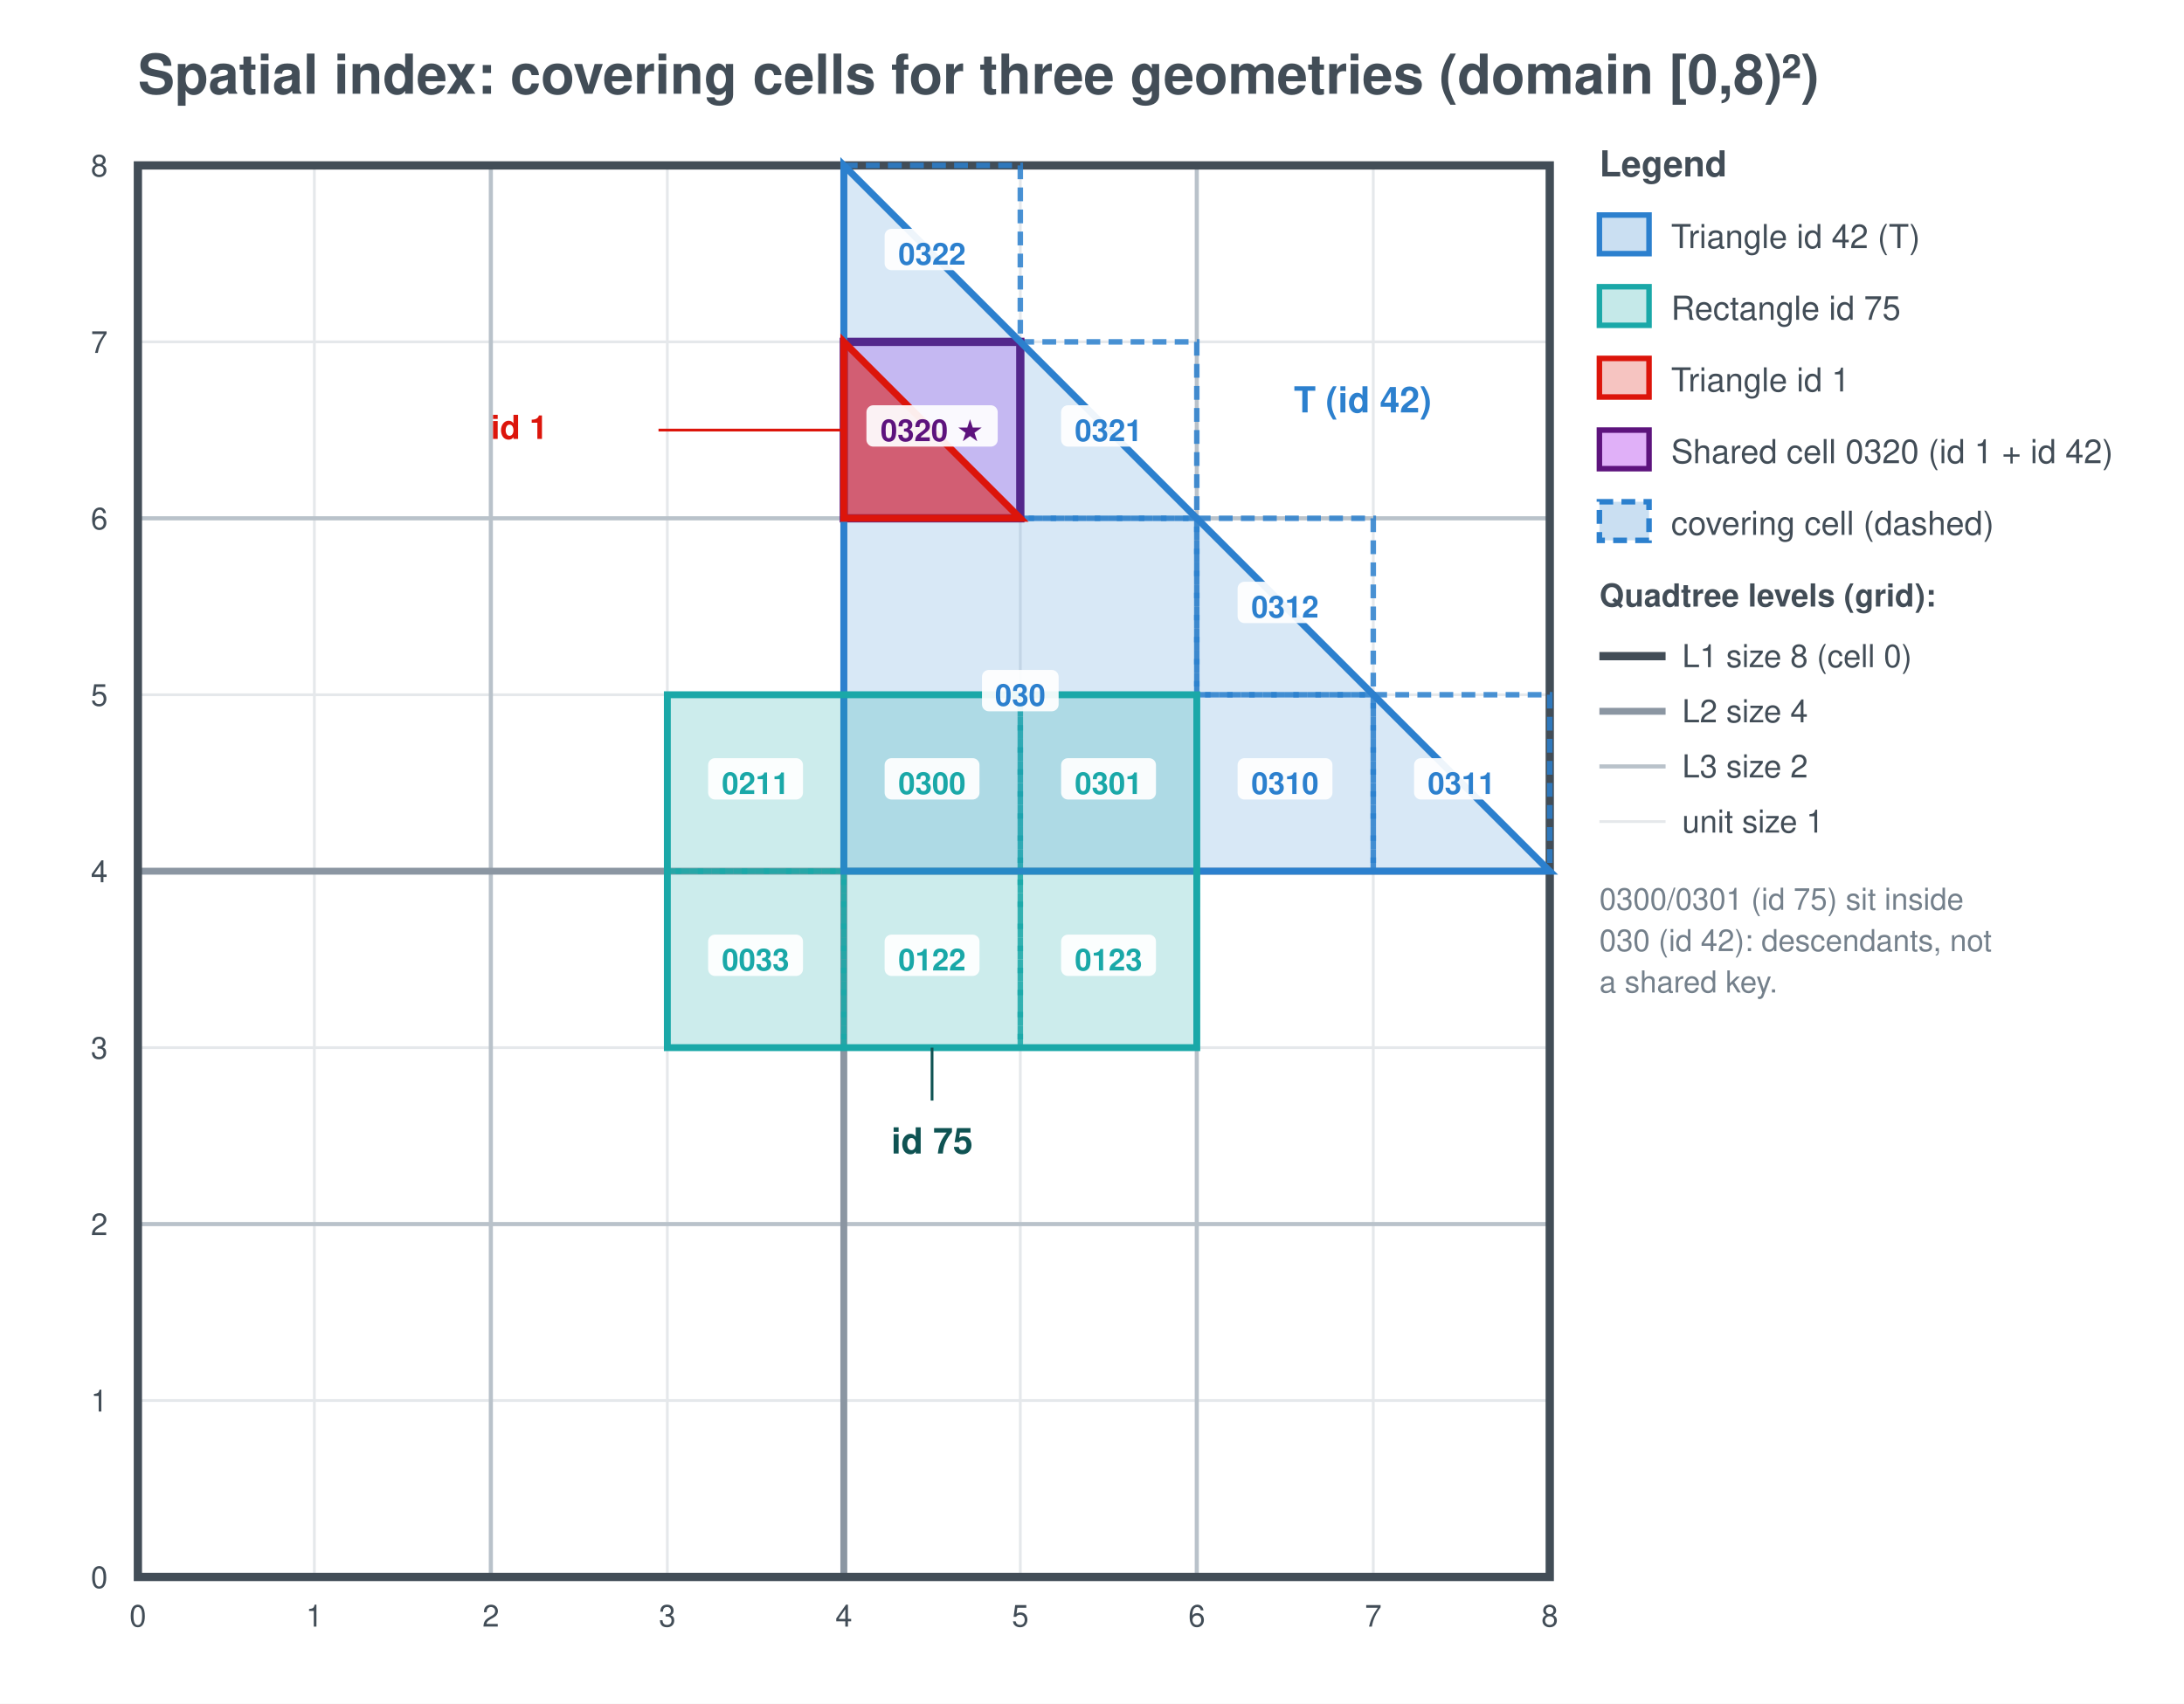
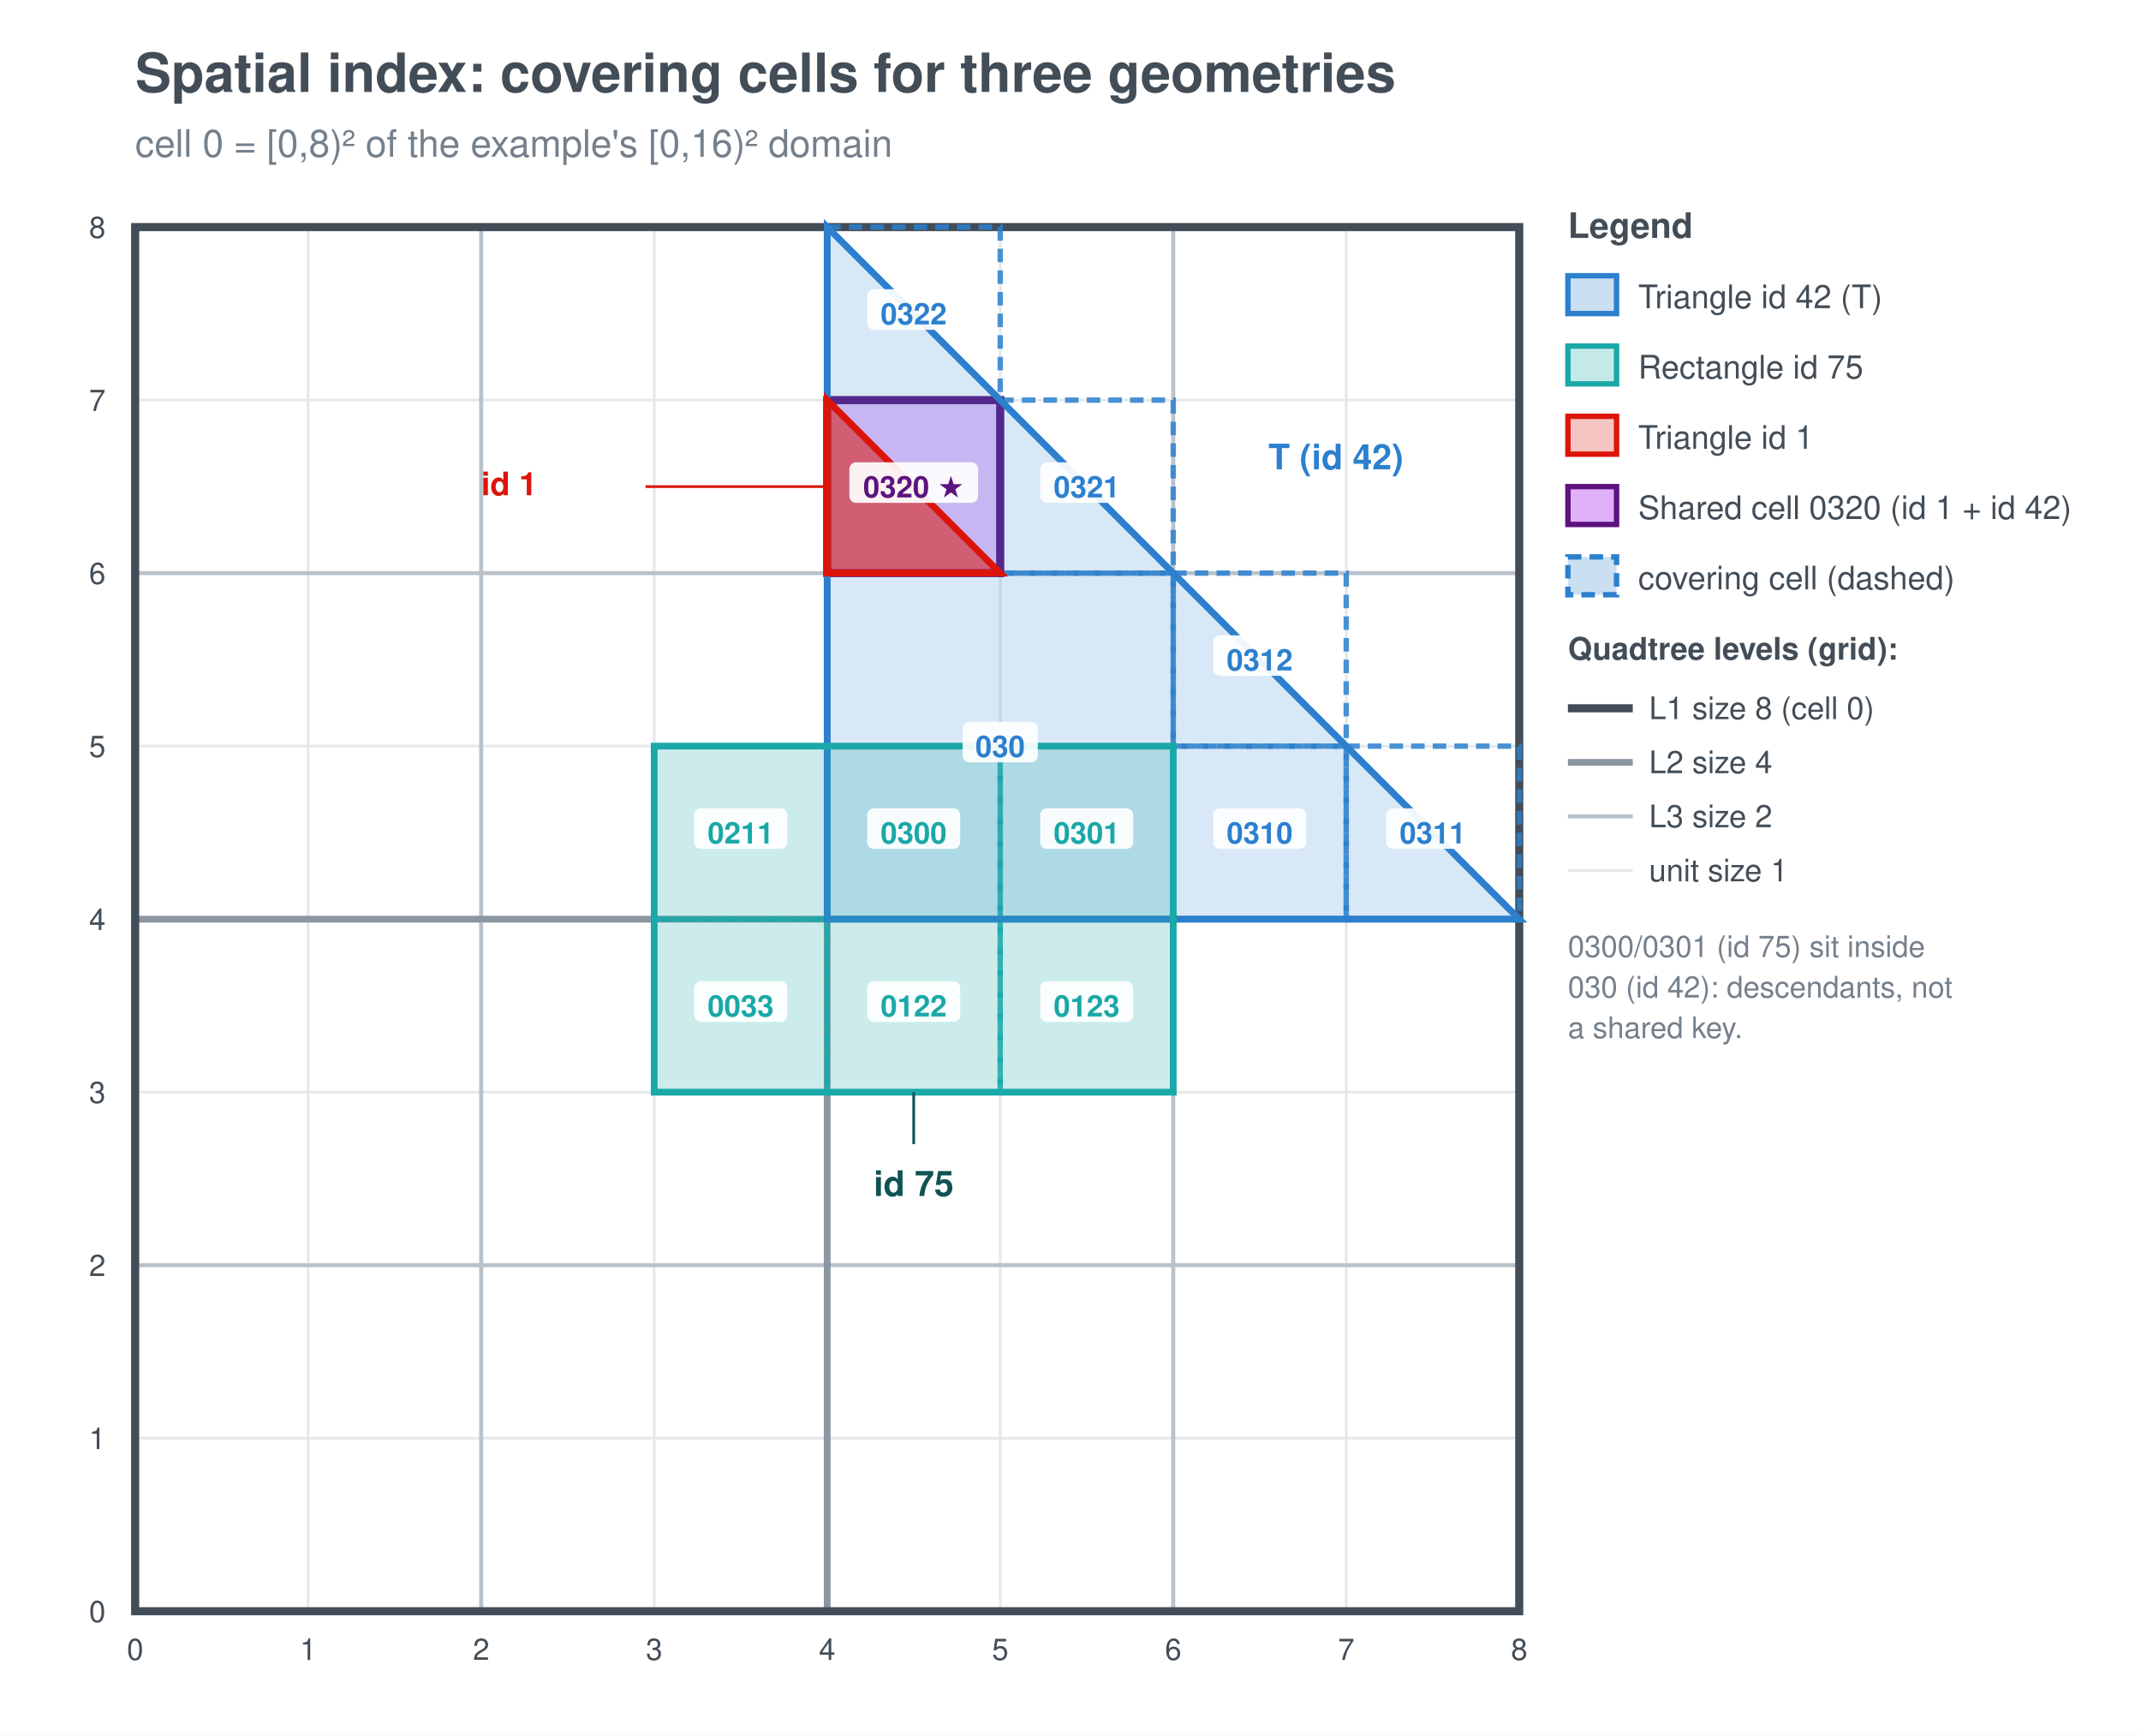
- <svg xmlns="http://www.w3.org/2000/svg" width="792" height="618" font-family="Helvetica,Arial,sans-serif">
-   <rect width="792" height="618" fill="#ffffff" />
-   <text x="50" y="34" font-size="20" font-weight="700" fill="#424D57">Spatial index: covering cells for three geometries (domain [0,8)²)</text>
-   <line x1="50" y1="572" x2="50" y2="60" stroke="#E5E8EB" stroke-width="1" />
-   <line x1="50" y1="572" x2="562" y2="572" stroke="#E5E8EB" stroke-width="1" />
-   <line x1="114" y1="572" x2="114" y2="60" stroke="#E5E8EB" stroke-width="1" />
-   <line x1="50" y1="508" x2="562" y2="508" stroke="#E5E8EB" stroke-width="1" />
-   <line x1="178" y1="572" x2="178" y2="60" stroke="#E5E8EB" stroke-width="1" />
-   <line x1="50" y1="444" x2="562" y2="444" stroke="#E5E8EB" stroke-width="1" />
-   <line x1="242" y1="572" x2="242" y2="60" stroke="#E5E8EB" stroke-width="1" />
-   <line x1="50" y1="380" x2="562" y2="380" stroke="#E5E8EB" stroke-width="1" />
-   <line x1="306" y1="572" x2="306" y2="60" stroke="#E5E8EB" stroke-width="1" />
-   <line x1="50" y1="316" x2="562" y2="316" stroke="#E5E8EB" stroke-width="1" />
-   <line x1="370" y1="572" x2="370" y2="60" stroke="#E5E8EB" stroke-width="1" />
-   <line x1="50" y1="252" x2="562" y2="252" stroke="#E5E8EB" stroke-width="1" />
-   <line x1="434" y1="572" x2="434" y2="60" stroke="#E5E8EB" stroke-width="1" />
-   <line x1="50" y1="188" x2="562" y2="188" stroke="#E5E8EB" stroke-width="1" />
-   <line x1="498" y1="572" x2="498" y2="60" stroke="#E5E8EB" stroke-width="1" />
-   <line x1="50" y1="124" x2="562" y2="124" stroke="#E5E8EB" stroke-width="1" />
-   <line x1="562" y1="572" x2="562" y2="60" stroke="#E5E8EB" stroke-width="1" />
-   <line x1="50" y1="60" x2="562" y2="60" stroke="#E5E8EB" stroke-width="1" />
-   <line x1="50" y1="572" x2="50" y2="60" stroke="#B9C2CA" stroke-width="1.5" />
-   <line x1="50" y1="572" x2="562" y2="572" stroke="#B9C2CA" stroke-width="1.5" />
-   <line x1="178" y1="572" x2="178" y2="60" stroke="#B9C2CA" stroke-width="1.5" />
-   <line x1="50" y1="444" x2="562" y2="444" stroke="#B9C2CA" stroke-width="1.5" />
-   <line x1="306" y1="572" x2="306" y2="60" stroke="#B9C2CA" stroke-width="1.5" />
-   <line x1="50" y1="316" x2="562" y2="316" stroke="#B9C2CA" stroke-width="1.5" />
-   <line x1="434" y1="572" x2="434" y2="60" stroke="#B9C2CA" stroke-width="1.5" />
-   <line x1="50" y1="188" x2="562" y2="188" stroke="#B9C2CA" stroke-width="1.5" />
-   <line x1="562" y1="572" x2="562" y2="60" stroke="#B9C2CA" stroke-width="1.5" />
-   <line x1="50" y1="60" x2="562" y2="60" stroke="#B9C2CA" stroke-width="1.5" />
-   <line x1="50" y1="572" x2="50" y2="60" stroke="#8B96A2" stroke-width="2.5" />
-   <line x1="50" y1="572" x2="562" y2="572" stroke="#8B96A2" stroke-width="2.5" />
-   <line x1="306" y1="572" x2="306" y2="60" stroke="#8B96A2" stroke-width="2.5" />
-   <line x1="50" y1="316" x2="562" y2="316" stroke="#8B96A2" stroke-width="2.5" />
-   <line x1="562" y1="572" x2="562" y2="60" stroke="#8B96A2" stroke-width="2.5" />
-   <line x1="50" y1="60" x2="562" y2="60" stroke="#8B96A2" stroke-width="2.5" />
-   <rect x="50" y="60" width="512" height="512" fill="none" stroke="#424D57" stroke-width="3" />
-   <rect x="306" y="188" width="128" height="128" fill="none" stroke="#2C80CE" stroke-width="2" stroke-dasharray="5,3" opacity="0.85" />
-   <rect x="434" y="252" width="64" height="64" fill="none" stroke="#2C80CE" stroke-width="2" stroke-dasharray="5,3" opacity="0.85" />
-   <rect x="498" y="252" width="64" height="64" fill="none" stroke="#2C80CE" stroke-width="2" stroke-dasharray="5,3" opacity="0.85" />
-   <rect x="434" y="188" width="64" height="64" fill="none" stroke="#2C80CE" stroke-width="2" stroke-dasharray="5,3" opacity="0.85" />
-   <rect x="370" y="124" width="64" height="64" fill="none" stroke="#2C80CE" stroke-width="2" stroke-dasharray="5,3" opacity="0.85" />
-   <rect x="306" y="60" width="64" height="64" fill="none" stroke="#2C80CE" stroke-width="2" stroke-dasharray="5,3" opacity="0.85" />
-   <rect x="242" y="316" width="64" height="64" fill="none" stroke="#1AA8A8" stroke-width="2" stroke-dasharray="5,3" opacity="0.85" />
-   <rect x="306" y="316" width="64" height="64" fill="none" stroke="#1AA8A8" stroke-width="2" stroke-dasharray="5,3" opacity="0.85" />
-   <rect x="370" y="316" width="64" height="64" fill="none" stroke="#1AA8A8" stroke-width="2" stroke-dasharray="5,3" opacity="0.85" />
-   <rect x="242" y="252" width="64" height="64" fill="none" stroke="#1AA8A8" stroke-width="2" stroke-dasharray="5,3" opacity="0.85" />
-   <rect x="306" y="252" width="64" height="64" fill="none" stroke="#1AA8A8" stroke-width="2" stroke-dasharray="5,3" opacity="0.85" />
-   <rect x="370" y="252" width="64" height="64" fill="none" stroke="#1AA8A8" stroke-width="2" stroke-dasharray="5,3" opacity="0.85" />
-   <rect x="306" y="124" width="64" height="64" fill="#C76FF2" fill-opacity="0.40" stroke="#5D137D" stroke-width="3" />
-   <polygon points="306,316 562,316 306,60" fill="#2C80CE" fill-opacity="0.18" stroke="#2C80CE" stroke-width="2.5" />
-   <polygon points="242,380 434,380 434,252 242,252" fill="#1AA8A8" fill-opacity="0.22" stroke="#1AA8A8" stroke-width="2.5" />
-   <polygon points="306,188 370,188 306,124" fill="#DC150B" fill-opacity="0.55" stroke="#DC150B" stroke-width="2.5" />
-   <text x="469.2" y="149.6" font-size="13" fill="#2C80CE" font-weight="700">T (id 42)</text>
-   <line x1="238.8" y1="156.0" x2="306" y2="156.0" stroke="#DC150B" stroke-width="1" />
-   <text x="178.0" y="159.2" font-size="12" fill="#DC150B" font-weight="700">id 1</text>
-   <line x1="338.0" y1="399.2" x2="338.0" y2="380" stroke="#0F5353" stroke-width="1" />
-   <text x="338.0" y="418.4" font-size="13" fill="#0F5353" font-weight="700" text-anchor="middle">id 75</text>
-   <text x="50" y="590" font-size="11" fill="#424D57" text-anchor="middle">0</text>
-   <text x="36" y="576" font-size="11" fill="#424D57" text-anchor="middle">0</text>
-   <text x="114" y="590" font-size="11" fill="#424D57" text-anchor="middle">1</text>
-   <text x="36" y="512" font-size="11" fill="#424D57" text-anchor="middle">1</text>
-   <text x="178" y="590" font-size="11" fill="#424D57" text-anchor="middle">2</text>
-   <text x="36" y="448" font-size="11" fill="#424D57" text-anchor="middle">2</text>
-   <text x="242" y="590" font-size="11" fill="#424D57" text-anchor="middle">3</text>
-   <text x="36" y="384" font-size="11" fill="#424D57" text-anchor="middle">3</text>
-   <text x="306" y="590" font-size="11" fill="#424D57" text-anchor="middle">4</text>
-   <text x="36" y="320" font-size="11" fill="#424D57" text-anchor="middle">4</text>
-   <text x="370" y="590" font-size="11" fill="#424D57" text-anchor="middle">5</text>
-   <text x="36" y="256" font-size="11" fill="#424D57" text-anchor="middle">5</text>
-   <text x="434" y="590" font-size="11" fill="#424D57" text-anchor="middle">6</text>
-   <text x="36" y="192" font-size="11" fill="#424D57" text-anchor="middle">6</text>
-   <text x="498" y="590" font-size="11" fill="#424D57" text-anchor="middle">7</text>
-   <text x="36" y="128" font-size="11" fill="#424D57" text-anchor="middle">7</text>
-   <text x="562" y="590" font-size="11" fill="#424D57" text-anchor="middle">8</text>
-   <text x="36" y="64" font-size="11" fill="#424D57" text-anchor="middle">8</text>
-   <text x="580" y="64" font-size="13" font-weight="700" fill="#424D57">Legend</text>
-   <rect x="580" y="78" width="18" height="14" fill="#2C80CE" fill-opacity="0.25" stroke="#2C80CE" stroke-width="2" />
-   <text x="606" y="90" font-size="12" fill="#424D57">Triangle id 42 (T)</text>
-   <rect x="580" y="104" width="18" height="14" fill="#1AA8A8" fill-opacity="0.25" stroke="#1AA8A8" stroke-width="2" />
-   <text x="606" y="116" font-size="12" fill="#424D57">Rectangle id 75</text>
-   <rect x="580" y="130" width="18" height="14" fill="#DC150B" fill-opacity="0.25" stroke="#DC150B" stroke-width="2" />
-   <text x="606" y="142" font-size="12" fill="#424D57">Triangle id 1</text>
-   <rect x="580" y="156" width="18" height="14" fill="#C76FF2" fill-opacity="0.55" stroke="#5D137D" stroke-width="2" />
-   <text x="606" y="168" font-size="12" fill="#424D57">Shared cell 0320 (id 1 + id 42)</text>
-   <rect x="580" y="182" width="18" height="14" fill="#2C80CE" fill-opacity="0.25" stroke="#2C80CE" stroke-width="2" stroke-dasharray="5,3" />
-   <text x="606" y="194" font-size="12" fill="#424D57">covering cell (dashed)</text>
-   <text x="580" y="220" font-size="11.5" fill="#424D57" font-weight="700">Quadtree levels (grid):</text>
-   <line x1="580" y1="238" x2="604" y2="238" stroke="#424D57" stroke-width="3" />
-   <text x="610" y="242" font-size="11.5" fill="#424D57">L1 size 8 (cell 0)</text>
-   <line x1="580" y1="258" x2="604" y2="258" stroke="#8B96A2" stroke-width="2.5" />
-   <text x="610" y="262" font-size="11.5" fill="#424D57">L2 size 4</text>
-   <line x1="580" y1="278" x2="604" y2="278" stroke="#B9C2CA" stroke-width="1.5" />
-   <text x="610" y="282" font-size="11.5" fill="#424D57">L3 size 2</text>
-   <line x1="580" y1="298" x2="604" y2="298" stroke="#E5E8EB" stroke-width="1" />
-   <text x="610" y="302" font-size="11.5" fill="#424D57">unit size 1</text>
-   <text x="580" y="330" font-size="11" fill="#74808B">0300/0301 (id 75) sit inside</text>
-   <text x="580" y="345" font-size="11" fill="#74808B">030 (id 42): descendants, not</text>
-   <text x="580" y="360" font-size="11" fill="#74808B">a shared key.</text>
-   <rect x="356.1" y="243.0" width="27.8" height="15" rx="2.5" fill="#ffffff" fill-opacity="0.92" />
-   <text x="370.0" y="256.0" font-size="11" fill="#2C80CE" text-anchor="middle" font-weight="600">030</text>
-   <rect x="448.8" y="275.0" width="34.4" height="15" rx="2.5" fill="#ffffff" fill-opacity="0.92" />
-   <text x="466.0" y="288.0" font-size="11" fill="#2C80CE" text-anchor="middle" font-weight="600">0310</text>
-   <rect x="512.8" y="275.0" width="34.4" height="15" rx="2.5" fill="#ffffff" fill-opacity="0.92" />
-   <text x="530.0" y="288.0" font-size="11" fill="#2C80CE" text-anchor="middle" font-weight="600">0311</text>
-   <rect x="448.8" y="211.0" width="34.4" height="15" rx="2.5" fill="#ffffff" fill-opacity="0.92" />
-   <text x="466.0" y="224.0" font-size="11" fill="#2C80CE" text-anchor="middle" font-weight="600">0312</text>
-   <rect x="384.8" y="147.0" width="34.4" height="15" rx="2.5" fill="#ffffff" fill-opacity="0.92" />
-   <text x="402.0" y="160.0" font-size="11" fill="#2C80CE" text-anchor="middle" font-weight="600">0321</text>
-   <rect x="320.8" y="83.0" width="34.4" height="15" rx="2.5" fill="#ffffff" fill-opacity="0.92" />
-   <text x="338.0" y="96.0" font-size="11" fill="#2C80CE" text-anchor="middle" font-weight="600">0322</text>
-   <rect x="256.8" y="339.0" width="34.4" height="15" rx="2.5" fill="#ffffff" fill-opacity="0.92" />
-   <text x="274.0" y="352.0" font-size="11" fill="#1AA8A8" text-anchor="middle" font-weight="600">0033</text>
-   <rect x="320.8" y="339.0" width="34.4" height="15" rx="2.5" fill="#ffffff" fill-opacity="0.92" />
-   <text x="338.0" y="352.0" font-size="11" fill="#1AA8A8" text-anchor="middle" font-weight="600">0122</text>
-   <rect x="384.8" y="339.0" width="34.4" height="15" rx="2.5" fill="#ffffff" fill-opacity="0.92" />
-   <text x="402.0" y="352.0" font-size="11" fill="#1AA8A8" text-anchor="middle" font-weight="600">0123</text>
-   <rect x="256.8" y="275.0" width="34.4" height="15" rx="2.5" fill="#ffffff" fill-opacity="0.92" />
-   <text x="274.0" y="288.0" font-size="11" fill="#1AA8A8" text-anchor="middle" font-weight="600">0211</text>
-   <rect x="320.8" y="275.0" width="34.4" height="15" rx="2.5" fill="#ffffff" fill-opacity="0.92" />
-   <text x="338.0" y="288.0" font-size="11" fill="#1AA8A8" text-anchor="middle" font-weight="600">0300</text>
-   <rect x="384.8" y="275.0" width="34.4" height="15" rx="2.5" fill="#ffffff" fill-opacity="0.92" />
-   <text x="402.0" y="288.0" font-size="11" fill="#1AA8A8" text-anchor="middle" font-weight="600">0301</text>
-   <rect x="314.2" y="147.0" width="47.6" height="15" rx="2.5" fill="#ffffff" fill-opacity="0.92" />
-   <text x="338.0" y="160.0" font-size="11" fill="#5D137D" text-anchor="middle" font-weight="700">0320 ★</text>
+ <svg xmlns="http://www.w3.org/2000/svg" width="792" height="642" font-family="Helvetica,Arial,sans-serif">
+   <rect width="792" height="642" fill="#ffffff" />
+   <text x="50" y="34" font-size="20" font-weight="700" fill="#424D57">Spatial index: covering cells for three geometries</text>
+   <text x="50" y="58" font-size="14" fill="#74808B">cell 0 = [0,8)² of the example's [0,16)² domain</text>
+   <line x1="50" y1="596" x2="50" y2="84" stroke="#E5E8EB" stroke-width="1" />
+   <line x1="50" y1="596" x2="562" y2="596" stroke="#E5E8EB" stroke-width="1" />
+   <line x1="114" y1="596" x2="114" y2="84" stroke="#E5E8EB" stroke-width="1" />
+   <line x1="50" y1="532" x2="562" y2="532" stroke="#E5E8EB" stroke-width="1" />
+   <line x1="178" y1="596" x2="178" y2="84" stroke="#E5E8EB" stroke-width="1" />
+   <line x1="50" y1="468" x2="562" y2="468" stroke="#E5E8EB" stroke-width="1" />
+   <line x1="242" y1="596" x2="242" y2="84" stroke="#E5E8EB" stroke-width="1" />
+   <line x1="50" y1="404" x2="562" y2="404" stroke="#E5E8EB" stroke-width="1" />
+   <line x1="306" y1="596" x2="306" y2="84" stroke="#E5E8EB" stroke-width="1" />
+   <line x1="50" y1="340" x2="562" y2="340" stroke="#E5E8EB" stroke-width="1" />
+   <line x1="370" y1="596" x2="370" y2="84" stroke="#E5E8EB" stroke-width="1" />
+   <line x1="50" y1="276" x2="562" y2="276" stroke="#E5E8EB" stroke-width="1" />
+   <line x1="434" y1="596" x2="434" y2="84" stroke="#E5E8EB" stroke-width="1" />
+   <line x1="50" y1="212" x2="562" y2="212" stroke="#E5E8EB" stroke-width="1" />
+   <line x1="498" y1="596" x2="498" y2="84" stroke="#E5E8EB" stroke-width="1" />
+   <line x1="50" y1="148" x2="562" y2="148" stroke="#E5E8EB" stroke-width="1" />
+   <line x1="562" y1="596" x2="562" y2="84" stroke="#E5E8EB" stroke-width="1" />
+   <line x1="50" y1="84" x2="562" y2="84" stroke="#E5E8EB" stroke-width="1" />
+   <line x1="50" y1="596" x2="50" y2="84" stroke="#B9C2CA" stroke-width="1.5" />
+   <line x1="50" y1="596" x2="562" y2="596" stroke="#B9C2CA" stroke-width="1.5" />
+   <line x1="178" y1="596" x2="178" y2="84" stroke="#B9C2CA" stroke-width="1.5" />
+   <line x1="50" y1="468" x2="562" y2="468" stroke="#B9C2CA" stroke-width="1.5" />
+   <line x1="306" y1="596" x2="306" y2="84" stroke="#B9C2CA" stroke-width="1.5" />
+   <line x1="50" y1="340" x2="562" y2="340" stroke="#B9C2CA" stroke-width="1.5" />
+   <line x1="434" y1="596" x2="434" y2="84" stroke="#B9C2CA" stroke-width="1.5" />
+   <line x1="50" y1="212" x2="562" y2="212" stroke="#B9C2CA" stroke-width="1.5" />
+   <line x1="562" y1="596" x2="562" y2="84" stroke="#B9C2CA" stroke-width="1.5" />
+   <line x1="50" y1="84" x2="562" y2="84" stroke="#B9C2CA" stroke-width="1.5" />
+   <line x1="50" y1="596" x2="50" y2="84" stroke="#8B96A2" stroke-width="2.5" />
+   <line x1="50" y1="596" x2="562" y2="596" stroke="#8B96A2" stroke-width="2.5" />
+   <line x1="306" y1="596" x2="306" y2="84" stroke="#8B96A2" stroke-width="2.5" />
+   <line x1="50" y1="340" x2="562" y2="340" stroke="#8B96A2" stroke-width="2.5" />
+   <line x1="562" y1="596" x2="562" y2="84" stroke="#8B96A2" stroke-width="2.5" />
+   <line x1="50" y1="84" x2="562" y2="84" stroke="#8B96A2" stroke-width="2.5" />
+   <rect x="50" y="84" width="512" height="512" fill="none" stroke="#424D57" stroke-width="3" />
+   <rect x="306" y="212" width="128" height="128" fill="none" stroke="#2C80CE" stroke-width="2" stroke-dasharray="5,3" opacity="0.85" />
+   <rect x="434" y="276" width="64" height="64" fill="none" stroke="#2C80CE" stroke-width="2" stroke-dasharray="5,3" opacity="0.85" />
+   <rect x="498" y="276" width="64" height="64" fill="none" stroke="#2C80CE" stroke-width="2" stroke-dasharray="5,3" opacity="0.85" />
+   <rect x="434" y="212" width="64" height="64" fill="none" stroke="#2C80CE" stroke-width="2" stroke-dasharray="5,3" opacity="0.85" />
+   <rect x="370" y="148" width="64" height="64" fill="none" stroke="#2C80CE" stroke-width="2" stroke-dasharray="5,3" opacity="0.85" />
+   <rect x="306" y="84" width="64" height="64" fill="none" stroke="#2C80CE" stroke-width="2" stroke-dasharray="5,3" opacity="0.85" />
+   <rect x="242" y="340" width="64" height="64" fill="none" stroke="#1AA8A8" stroke-width="2" stroke-dasharray="5,3" opacity="0.85" />
+   <rect x="306" y="340" width="64" height="64" fill="none" stroke="#1AA8A8" stroke-width="2" stroke-dasharray="5,3" opacity="0.85" />
+   <rect x="370" y="340" width="64" height="64" fill="none" stroke="#1AA8A8" stroke-width="2" stroke-dasharray="5,3" opacity="0.85" />
+   <rect x="242" y="276" width="64" height="64" fill="none" stroke="#1AA8A8" stroke-width="2" stroke-dasharray="5,3" opacity="0.85" />
+   <rect x="306" y="276" width="64" height="64" fill="none" stroke="#1AA8A8" stroke-width="2" stroke-dasharray="5,3" opacity="0.85" />
+   <rect x="370" y="276" width="64" height="64" fill="none" stroke="#1AA8A8" stroke-width="2" stroke-dasharray="5,3" opacity="0.85" />
+   <rect x="306" y="148" width="64" height="64" fill="#C76FF2" fill-opacity="0.40" stroke="#5D137D" stroke-width="3" />
+   <polygon points="306,340 562,340 306,84" fill="#2C80CE" fill-opacity="0.18" stroke="#2C80CE" stroke-width="2.5" />
+   <polygon points="242,404 434,404 434,276 242,276" fill="#1AA8A8" fill-opacity="0.22" stroke="#1AA8A8" stroke-width="2.5" />
+   <polygon points="306,212 370,212 306,148" fill="#DC150B" fill-opacity="0.55" stroke="#DC150B" stroke-width="2.5" />
+   <text x="469.2" y="173.6" font-size="13" fill="#2C80CE" font-weight="700">T (id 42)</text>
+   <line x1="238.8" y1="180.0" x2="306" y2="180.0" stroke="#DC150B" stroke-width="1" />
+   <text x="178.0" y="183.2" font-size="12" fill="#DC150B" font-weight="700">id 1</text>
+   <line x1="338.0" y1="423.2" x2="338.0" y2="404" stroke="#0F5353" stroke-width="1" />
+   <text x="338.0" y="442.4" font-size="13" fill="#0F5353" font-weight="700" text-anchor="middle">id 75</text>
+   <text x="50" y="614" font-size="11" fill="#424D57" text-anchor="middle">0</text>
+   <text x="36" y="600" font-size="11" fill="#424D57" text-anchor="middle">0</text>
+   <text x="114" y="614" font-size="11" fill="#424D57" text-anchor="middle">1</text>
+   <text x="36" y="536" font-size="11" fill="#424D57" text-anchor="middle">1</text>
+   <text x="178" y="614" font-size="11" fill="#424D57" text-anchor="middle">2</text>
+   <text x="36" y="472" font-size="11" fill="#424D57" text-anchor="middle">2</text>
+   <text x="242" y="614" font-size="11" fill="#424D57" text-anchor="middle">3</text>
+   <text x="36" y="408" font-size="11" fill="#424D57" text-anchor="middle">3</text>
+   <text x="306" y="614" font-size="11" fill="#424D57" text-anchor="middle">4</text>
+   <text x="36" y="344" font-size="11" fill="#424D57" text-anchor="middle">4</text>
+   <text x="370" y="614" font-size="11" fill="#424D57" text-anchor="middle">5</text>
+   <text x="36" y="280" font-size="11" fill="#424D57" text-anchor="middle">5</text>
+   <text x="434" y="614" font-size="11" fill="#424D57" text-anchor="middle">6</text>
+   <text x="36" y="216" font-size="11" fill="#424D57" text-anchor="middle">6</text>
+   <text x="498" y="614" font-size="11" fill="#424D57" text-anchor="middle">7</text>
+   <text x="36" y="152" font-size="11" fill="#424D57" text-anchor="middle">7</text>
+   <text x="562" y="614" font-size="11" fill="#424D57" text-anchor="middle">8</text>
+   <text x="36" y="88" font-size="11" fill="#424D57" text-anchor="middle">8</text>
+   <text x="580" y="88" font-size="13" font-weight="700" fill="#424D57">Legend</text>
+   <rect x="580" y="102" width="18" height="14" fill="#2C80CE" fill-opacity="0.25" stroke="#2C80CE" stroke-width="2" />
+   <text x="606" y="114" font-size="12" fill="#424D57">Triangle id 42 (T)</text>
+   <rect x="580" y="128" width="18" height="14" fill="#1AA8A8" fill-opacity="0.25" stroke="#1AA8A8" stroke-width="2" />
+   <text x="606" y="140" font-size="12" fill="#424D57">Rectangle id 75</text>
+   <rect x="580" y="154" width="18" height="14" fill="#DC150B" fill-opacity="0.25" stroke="#DC150B" stroke-width="2" />
+   <text x="606" y="166" font-size="12" fill="#424D57">Triangle id 1</text>
+   <rect x="580" y="180" width="18" height="14" fill="#C76FF2" fill-opacity="0.55" stroke="#5D137D" stroke-width="2" />
+   <text x="606" y="192" font-size="12" fill="#424D57">Shared cell 0320 (id 1 + id 42)</text>
+   <rect x="580" y="206" width="18" height="14" fill="#2C80CE" fill-opacity="0.25" stroke="#2C80CE" stroke-width="2" stroke-dasharray="5,3" />
+   <text x="606" y="218" font-size="12" fill="#424D57">covering cell (dashed)</text>
+   <text x="580" y="244" font-size="11.5" fill="#424D57" font-weight="700">Quadtree levels (grid):</text>
+   <line x1="580" y1="262" x2="604" y2="262" stroke="#424D57" stroke-width="3" />
+   <text x="610" y="266" font-size="11.5" fill="#424D57">L1 size 8 (cell 0)</text>
+   <line x1="580" y1="282" x2="604" y2="282" stroke="#8B96A2" stroke-width="2.5" />
+   <text x="610" y="286" font-size="11.5" fill="#424D57">L2 size 4</text>
+   <line x1="580" y1="302" x2="604" y2="302" stroke="#B9C2CA" stroke-width="1.5" />
+   <text x="610" y="306" font-size="11.5" fill="#424D57">L3 size 2</text>
+   <line x1="580" y1="322" x2="604" y2="322" stroke="#E5E8EB" stroke-width="1" />
+   <text x="610" y="326" font-size="11.5" fill="#424D57">unit size 1</text>
+   <text x="580" y="354" font-size="11" fill="#74808B">0300/0301 (id 75) sit inside</text>
+   <text x="580" y="369" font-size="11" fill="#74808B">030 (id 42): descendants, not</text>
+   <text x="580" y="384" font-size="11" fill="#74808B">a shared key.</text>
+   <rect x="356.1" y="267.0" width="27.8" height="15" rx="2.5" fill="#ffffff" fill-opacity="0.92" />
+   <text x="370.0" y="280.0" font-size="11" fill="#2C80CE" text-anchor="middle" font-weight="600">030</text>
+   <rect x="448.8" y="299.0" width="34.4" height="15" rx="2.5" fill="#ffffff" fill-opacity="0.92" />
+   <text x="466.0" y="312.0" font-size="11" fill="#2C80CE" text-anchor="middle" font-weight="600">0310</text>
+   <rect x="512.8" y="299.0" width="34.4" height="15" rx="2.5" fill="#ffffff" fill-opacity="0.92" />
+   <text x="530.0" y="312.0" font-size="11" fill="#2C80CE" text-anchor="middle" font-weight="600">0311</text>
+   <rect x="448.8" y="235.0" width="34.4" height="15" rx="2.5" fill="#ffffff" fill-opacity="0.92" />
+   <text x="466.0" y="248.0" font-size="11" fill="#2C80CE" text-anchor="middle" font-weight="600">0312</text>
+   <rect x="384.8" y="171.0" width="34.4" height="15" rx="2.5" fill="#ffffff" fill-opacity="0.92" />
+   <text x="402.0" y="184.0" font-size="11" fill="#2C80CE" text-anchor="middle" font-weight="600">0321</text>
+   <rect x="320.8" y="107.0" width="34.4" height="15" rx="2.5" fill="#ffffff" fill-opacity="0.92" />
+   <text x="338.0" y="120.0" font-size="11" fill="#2C80CE" text-anchor="middle" font-weight="600">0322</text>
+   <rect x="256.8" y="363.0" width="34.4" height="15" rx="2.5" fill="#ffffff" fill-opacity="0.92" />
+   <text x="274.0" y="376.0" font-size="11" fill="#1AA8A8" text-anchor="middle" font-weight="600">0033</text>
+   <rect x="320.8" y="363.0" width="34.4" height="15" rx="2.5" fill="#ffffff" fill-opacity="0.92" />
+   <text x="338.0" y="376.0" font-size="11" fill="#1AA8A8" text-anchor="middle" font-weight="600">0122</text>
+   <rect x="384.8" y="363.0" width="34.4" height="15" rx="2.5" fill="#ffffff" fill-opacity="0.92" />
+   <text x="402.0" y="376.0" font-size="11" fill="#1AA8A8" text-anchor="middle" font-weight="600">0123</text>
+   <rect x="256.8" y="299.0" width="34.4" height="15" rx="2.5" fill="#ffffff" fill-opacity="0.92" />
+   <text x="274.0" y="312.0" font-size="11" fill="#1AA8A8" text-anchor="middle" font-weight="600">0211</text>
+   <rect x="320.8" y="299.0" width="34.4" height="15" rx="2.5" fill="#ffffff" fill-opacity="0.92" />
+   <text x="338.0" y="312.0" font-size="11" fill="#1AA8A8" text-anchor="middle" font-weight="600">0300</text>
+   <rect x="384.8" y="299.0" width="34.4" height="15" rx="2.5" fill="#ffffff" fill-opacity="0.92" />
+   <text x="402.0" y="312.0" font-size="11" fill="#1AA8A8" text-anchor="middle" font-weight="600">0301</text>
+   <rect x="314.2" y="171.0" width="47.6" height="15" rx="2.5" fill="#ffffff" fill-opacity="0.92" />
+   <text x="338.0" y="184.0" font-size="11" fill="#5D137D" text-anchor="middle" font-weight="700">0320 ★</text>
</svg>
